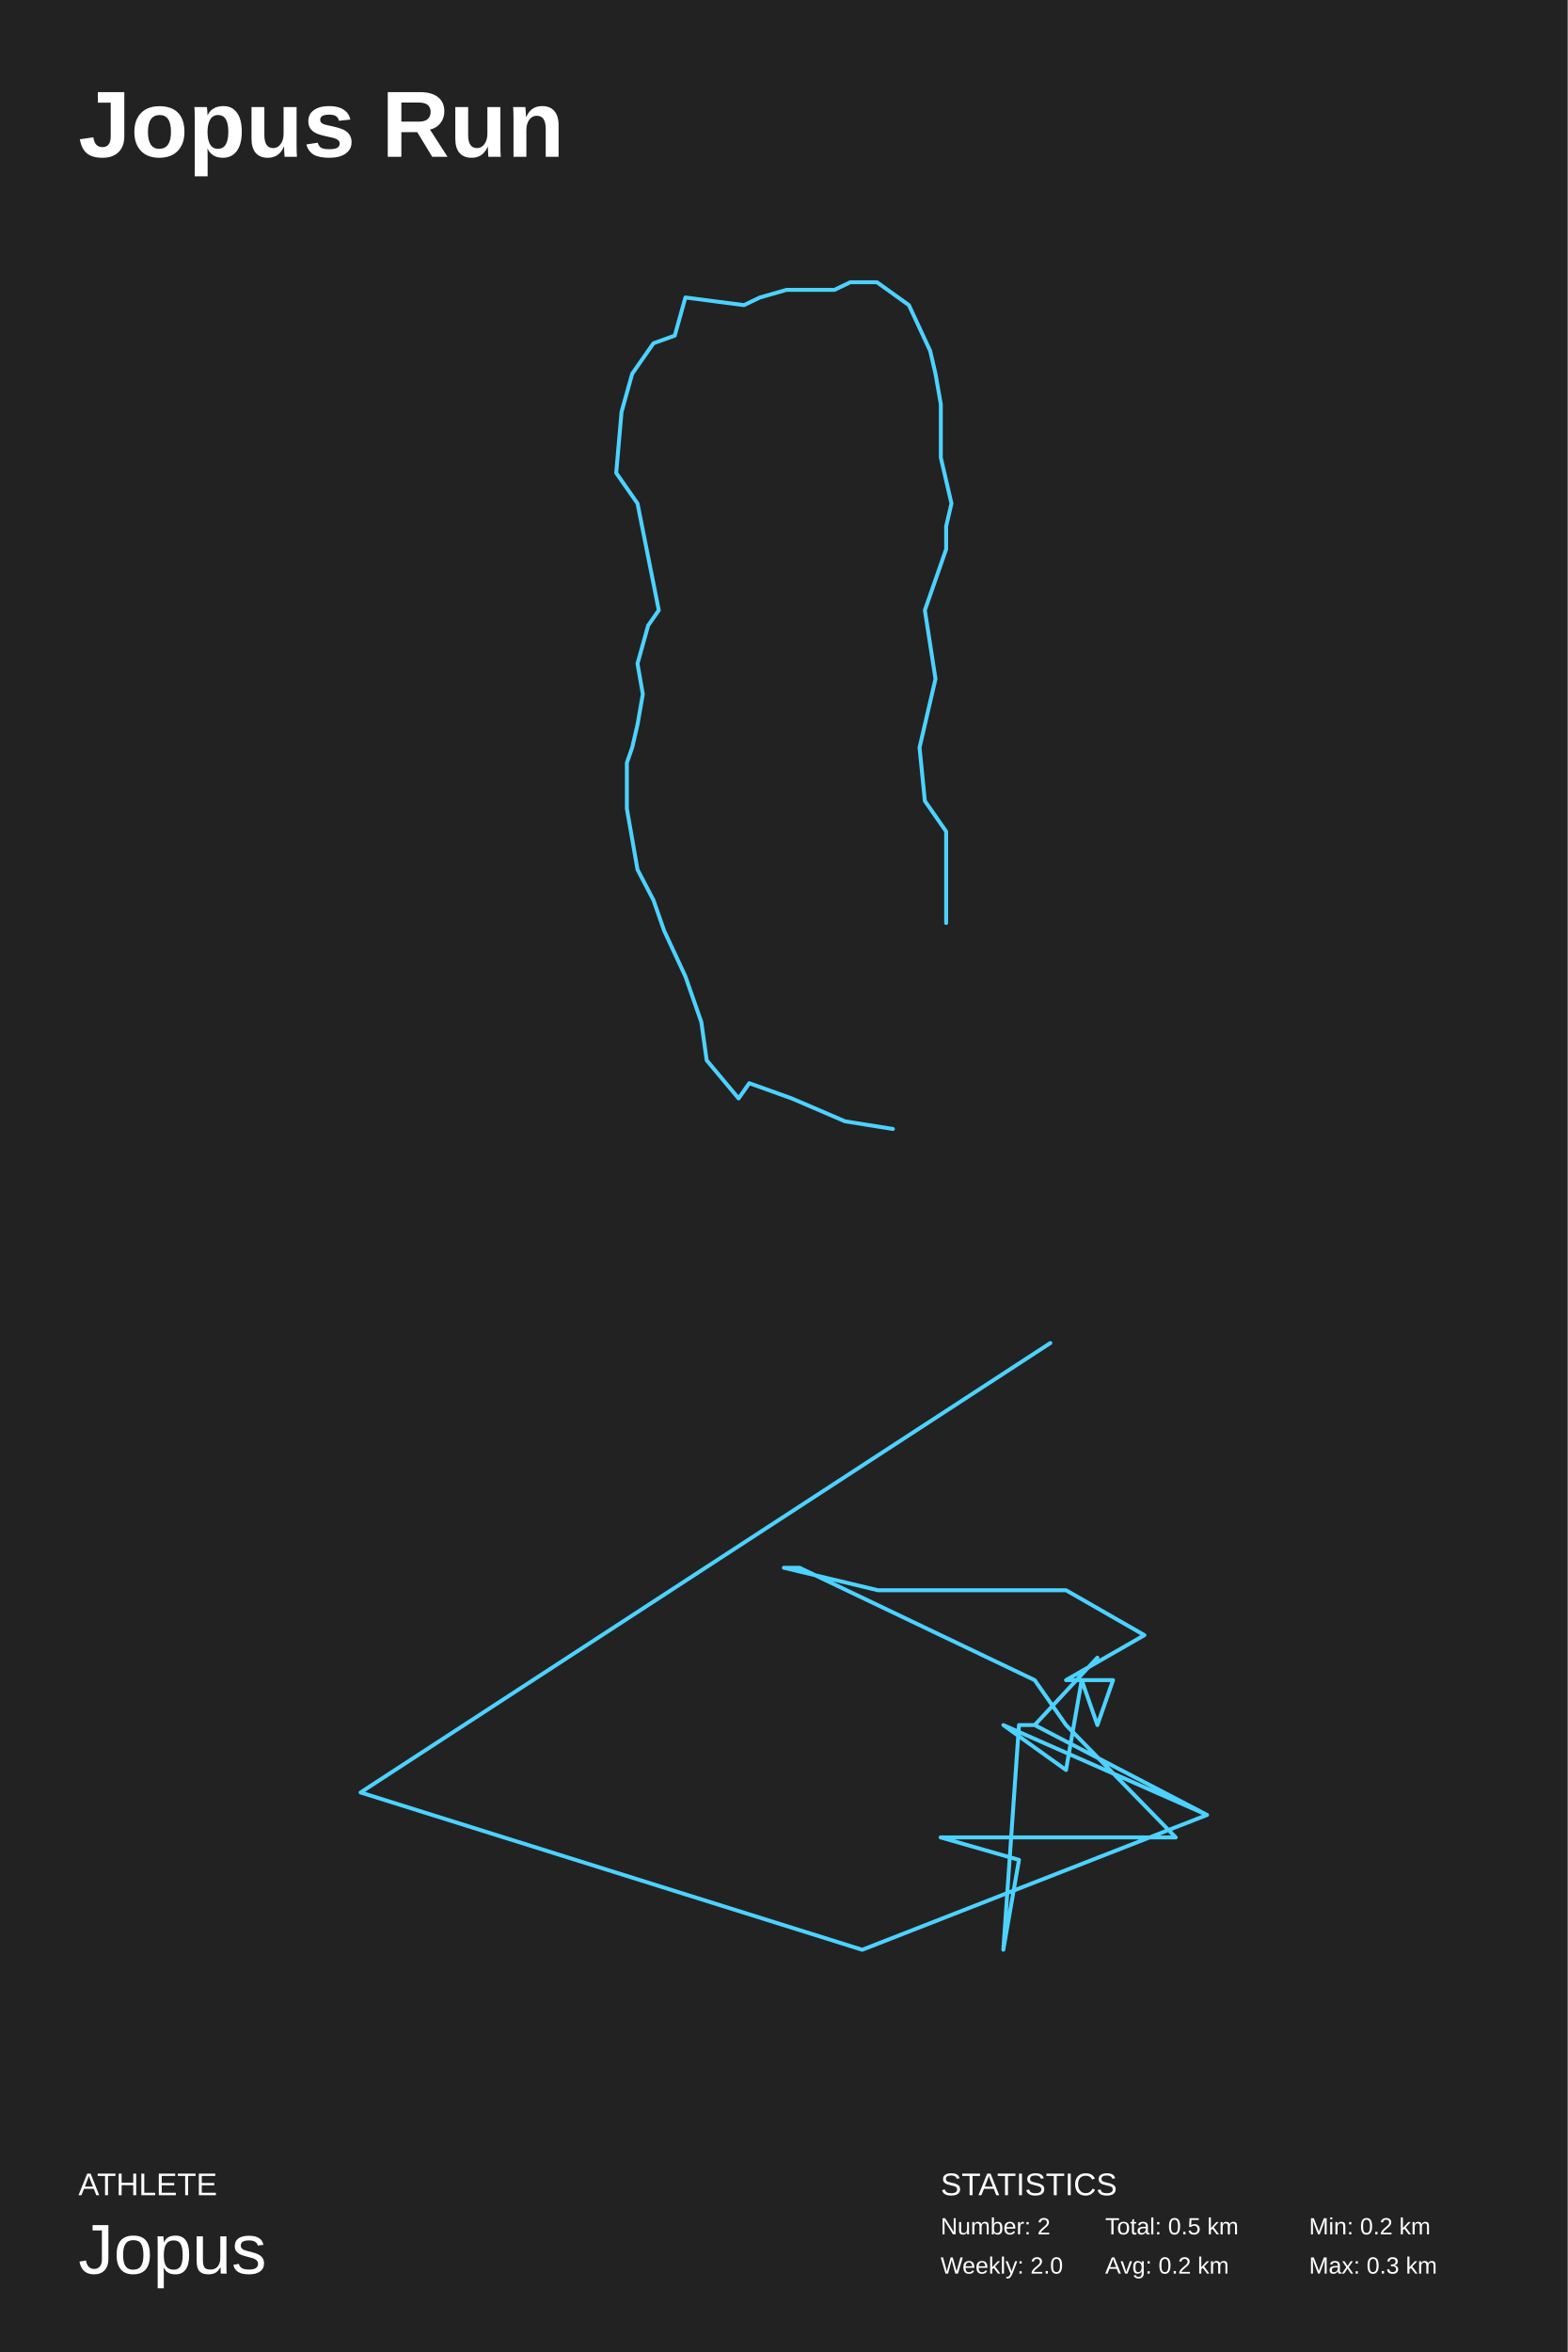
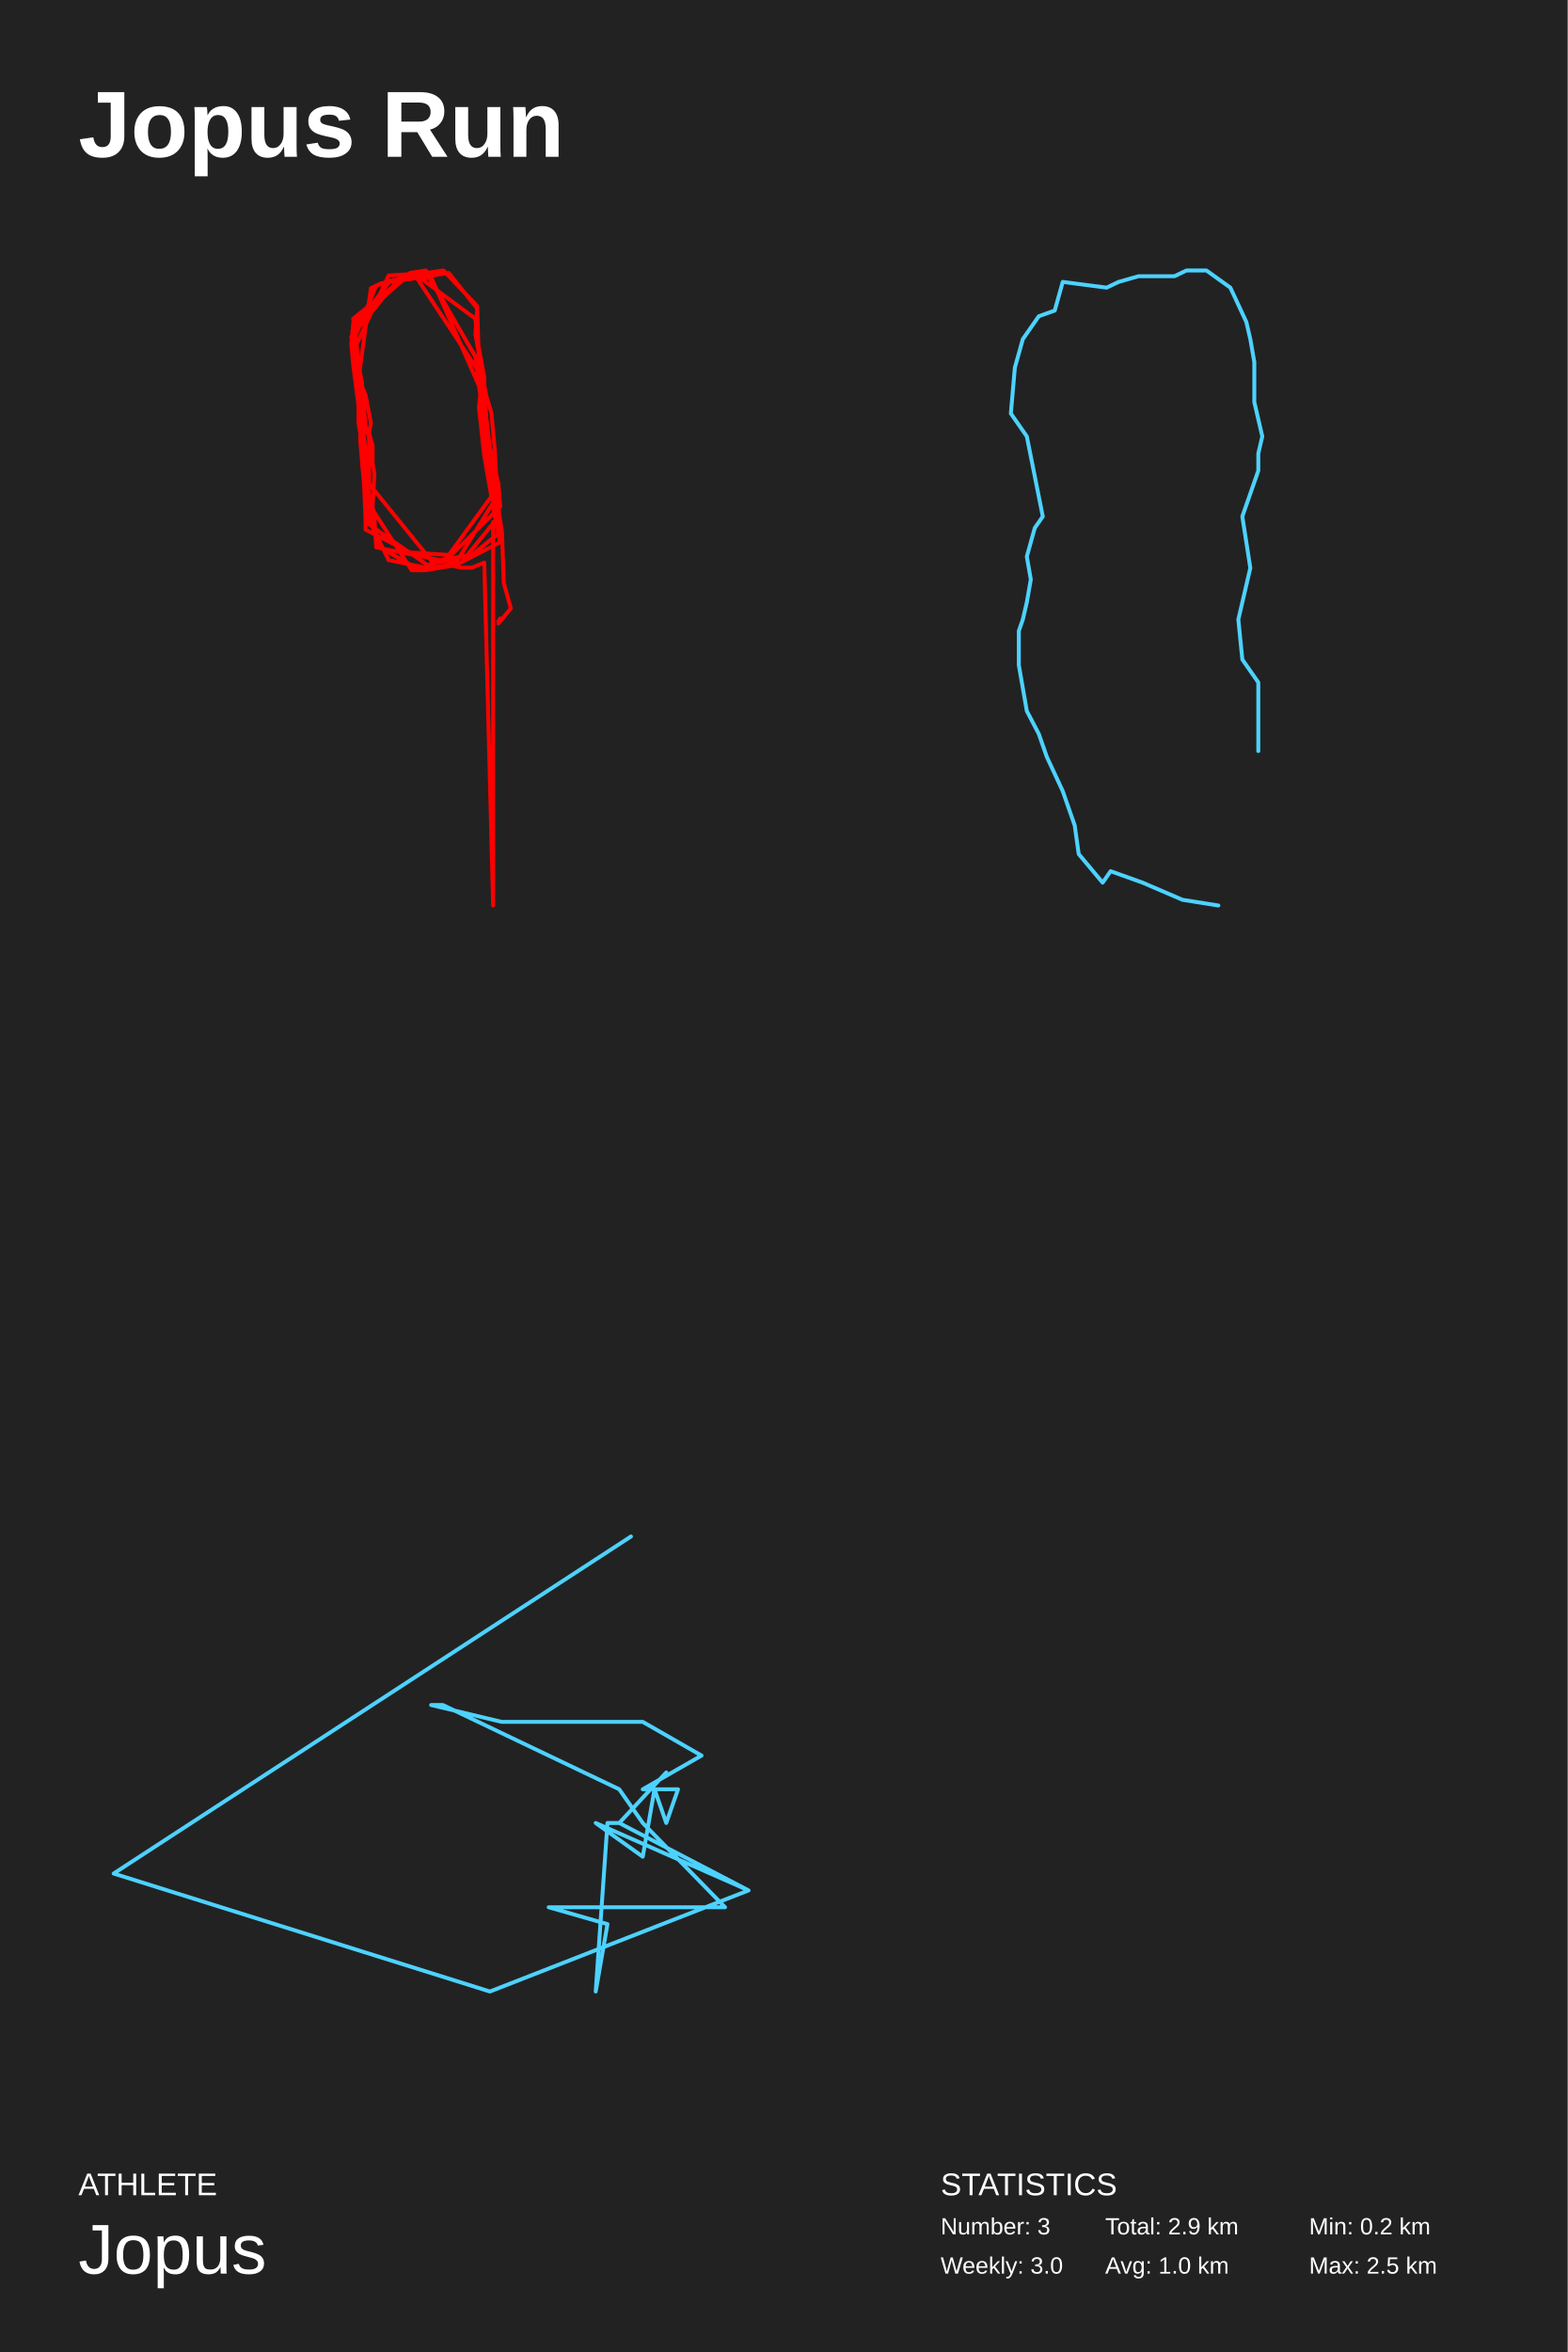
<svg xmlns="http://www.w3.org/2000/svg" baseProfile="full" height="300mm" version="1.1" viewBox="0,0,200,300" width="200mm">
  <defs />
  <rect fill="#222222" height="300" width="200" x="0" y="0" />
  <text fill="#FFFFFF" style="font-size:12px; font-family:Arial; font-weight:bold;" x="10" y="20">Jopus Run</text>
  <text fill="#FFFFFF" style="font-size:4px; font-family:Arial" x="10" y="280">ATHLETE</text>
  <text fill="#FFFFFF" style="font-size:9px; font-family:Arial" x="10" y="290">Jopus</text>
  <text fill="#FFFFFF" style="font-size:4px; font-family:Arial" x="120" y="280">STATISTICS</text>
-   <text fill="#FFFFFF" style="font-size:3px; font-family:Arial" x="120" y="285">Number: 2</text>
-   <text fill="#FFFFFF" style="font-size:3px; font-family:Arial" x="120" y="290">Weekly: 2.0</text>
-   <text fill="#FFFFFF" style="font-size:3px; font-family:Arial" x="141" y="285">Total: 0.5 km</text>
-   <text fill="#FFFFFF" style="font-size:3px; font-family:Arial" x="141" y="290">Avg: 0.2 km</text>
+   <text fill="#FFFFFF" style="font-size:3px; font-family:Arial" x="120" y="285">Number: 3</text>
+   <text fill="#FFFFFF" style="font-size:3px; font-family:Arial" x="120" y="290">Weekly: 3.0</text>
+   <text fill="#FFFFFF" style="font-size:3px; font-family:Arial" x="141" y="285">Total: 2.9 km</text>
+   <text fill="#FFFFFF" style="font-size:3px; font-family:Arial" x="141" y="290">Avg: 1.0 km</text>
  <text fill="#FFFFFF" style="font-size:3px; font-family:Arial" x="167" y="285">Min: 0.2 km</text>
-   <text fill="#FFFFFF" style="font-size:3px; font-family:Arial" x="167" y="290">Max: 0.3 km</text>
-   <polyline fill="none" points="120.706,117.73 120.706,106.054 117.991,102.162 117.312,95.352 119.348,86.595 117.991,77.838 119.348,73.946 120.706,70.054 120.706,67.135 121.385,64.216 120.027,58.379 120.027,51.568 119.348,47.676 118.669,44.757 115.954,38.919 111.881,36.0 108.486,36.0 106.449,36.973 104.413,36.973 103.055,36.973 101.697,36.973 100.339,36.973 96.945,37.946 94.908,38.919 87.441,37.946 86.083,42.811 83.367,43.784 80.652,47.676 79.294,52.541 78.615,60.325 81.331,64.216 84.046,77.838 83.367,78.811 82.688,79.784 81.331,84.649 82.009,88.541 81.331,92.433 80.652,95.352 79.973,97.298 79.973,103.135 80.652,107.027 81.331,110.919 83.367,114.811 84.725,118.703 86.083,121.622 87.441,124.541 89.477,130.378 90.156,135.243 94.229,140.108 95.587,138.162 101.018,140.108 107.807,143.027 113.917,144.0" stroke="#4DD2FF" stroke-linecap="round" stroke-linejoin="round" stroke-width="0.5" />
-   <polyline fill="none" points="154.0,231.497 128,220.032 128,220.032 128,220.032 128,220.032 128,220.032 128,220.032 128,220.032 128,220.032 128,220.032 128,220.032 128,220.032 128,220.032 128,220.032 128,220.032 128,220.032 128,220.032 136,225.765 136,225.765 138,214.3 140,220.032 142,214.3 136,214.3 136,214.3 146,208.567 136,202.834 112,202.834 100,199.968 102,199.968 102,199.968 102,199.968 102,199.968 132,214.3 132,214.3 136,220.032 136,220.032 136,220.032 136,220.032 136,220.032 136,220.032 136,220.032 136,220.032 136,220.032 136,220.032 136,220.032 136,220.032 136,220.032 136,220.032 136,220.032 136,220.032 136,220.032 136,220.032 150,234.364 130,234.364 120,234.364 130,237.23 128,248.695 130,220.032 132,220.032 140,211.433 132,220.032 154.0,231.497 154.0,231.497 154.0,231.497 154.0,231.497 154.0,231.497 154.0,231.497 154.0,231.497 110,248.695 46.0,228.631 134,171.305" stroke="#4DD2FF" stroke-linecap="round" stroke-linejoin="round" stroke-width="0.5" />
+   <text fill="#FFFFFF" style="font-size:3px; font-family:Arial" x="167" y="290">Max: 2.5 km</text>
+   <polyline fill="none" points="63.817,78.888 63.591,79.212 63.591,79.536 65.173,77.592 64.269,74.352 64.043,67.872 63.591,64.956 63.365,62.04 63.139,57.504 62.686,52.644 62.008,50.376 61.556,47.784 60.652,42.6 60.878,39.36 57.261,34.824 48.67,36.12 47.314,36.768 45.731,48.432 46.183,50.7 46.409,54.264 46.409,55.56 46.635,57.504 46.183,59.124 46.409,61.068 46.635,66.252 46.635,67.548 52.287,70.464 57.261,70.788 62.686,63.336 61.782,58.152 61.104,51.996 61.33,49.728 54.774,34.824 49.8,35.796 45.053,41.952 45.279,47.46 45.731,50.376 47.087,61.716 55.226,71.76 58.391,71.436 63.591,63.012 63.139,60.42 62.46,59.124 62.008,53.94 61.556,51.024 60.652,45.516 54.322,34.5 52.287,34.824 45.053,40.656 45.731,46.488 45.957,48.756 46.635,50.376 47.314,53.94 47.087,55.236 47.54,56.856 47.54,59.124 47.766,60.42 47.54,64.632 47.766,65.928 47.992,69.816 56.13,71.436 58.165,71.112 60.2,70.788 63.817,67.872 63.365,63.984 63.365,62.688 62.913,61.392 62.686,60.096 62.234,59.124 62.008,52.644 61.782,50.7 61.104,47.46 53.191,35.472 50.705,35.796 44.827,42.924 45.505,48.108 45.957,50.7 45.957,56.208 46.409,61.392 46.861,64.308 47.087,66.9 54.548,72.084 57.261,71.112 63.817,64.632 63.591,61.716 62.46,56.856 61.782,51.024 61.782,48.108 60.878,43.248 60.652,40.656 53.644,35.472 52.061,35.148 45.053,41.304 44.827,43.896 45.053,46.488 45.731,51.672 45.731,53.94 46.183,56.532 46.861,61.716 47.087,64.308 52.513,72.732 54.322,72.732 58.165,72.084 63.817,69.168 63.591,68.196 62.913,64.632 62.913,62.688 62.686,61.068 62.234,59.124 62.008,55.56 62.008,53.94 61.782,51.996 61.556,50.052 61.104,46.488 60.878,39.036 56.583,34.5 54.322,34.824 49.574,35.148 45.505,43.896 45.731,46.488 46.183,48.756 46.409,54.264 46.409,56.532 46.635,58.8 47.54,67.224 48.444,69.816 53.644,72.732 58.843,71.76 63.591,65.928 63.139,63.66 62.913,61.392 62.008,55.884 61.33,50.7 60.878,47.784 60.878,45.84 54.774,35.472 52.287,35.148 47.992,36.444 45.053,43.572 45.279,45.516 45.957,50.052 46.409,51.672 46.635,54.264 47.087,55.884 47.087,57.828 47.087,62.364 47.087,65.928 47.54,67.224 49.574,71.436 54.322,72.408 57.261,72.084 58.843,72.408 60.2,72.408 61.782,71.76 62.913,115.5 62.913,66.576" stroke="red" stroke-linecap="round" stroke-linejoin="round" stroke-width="0.5" />
+   <polyline fill="none" points="160.53,95.797 160.53,87.041 158.493,84.122 157.984,79.014 159.511,72.446 158.493,65.879 159.511,62.96 160.53,60.041 160.53,57.852 161.039,55.662 160.02,51.284 160.02,46.176 159.511,43.257 159.002,41.068 156.965,36.689 153.91,34.5 151.365,34.5 149.837,35.23 148.31,35.23 147.291,35.23 146.273,35.23 145.255,35.23 142.709,35.959 141.181,36.689 135.58,35.959 134.562,39.608 132.525,40.338 130.489,43.257 129.47,46.906 128.961,52.743 130.998,55.662 133.035,65.879 132.525,66.608 132.016,67.338 130.998,70.987 131.507,73.906 130.998,76.825 130.489,79.014 129.98,80.473 129.98,84.852 130.489,87.77 130.998,90.689 132.525,93.608 133.544,96.527 134.562,98.716 135.58,100.906 137.108,105.284 137.617,108.932 140.672,112.581 141.69,111.122 145.764,112.581 150.855,114.77 155.438,115.5" stroke="#4DD2FF" stroke-linecap="round" stroke-linejoin="round" stroke-width="0.5" />
+   <polyline fill="none" points="95.5,241.123 76.0,232.524 76.0,232.524 76.0,232.524 76.0,232.524 76.0,232.524 76.0,232.524 76.0,232.524 76.0,232.524 76.0,232.524 76.0,232.524 76.0,232.524 76.0,232.524 76.0,232.524 76.0,232.524 76.0,232.524 76.0,232.524 82.0,236.824 82.0,236.824 83.5,228.225 85.0,232.524 86.5,228.225 82.0,228.225 82.0,228.225 89.5,223.925 82.0,219.626 64,219.626 55.0,217.476 56.5,217.476 56.5,217.476 56.5,217.476 56.5,217.476 79.0,228.225 79.0,228.225 82.0,232.524 82.0,232.524 82.0,232.524 82.0,232.524 82.0,232.524 82.0,232.524 82.0,232.524 82.0,232.524 82.0,232.524 82.0,232.524 82.0,232.524 82.0,232.524 82.0,232.524 82.0,232.524 82.0,232.524 82.0,232.524 82.0,232.524 82.0,232.524 92.5,243.273 77.5,243.273 70.0,243.273 77.5,245.423 76.0,254.021 77.5,232.524 79.0,232.524 85.0,226.075 79.0,232.524 95.5,241.123 95.5,241.123 95.5,241.123 95.5,241.123 95.5,241.123 95.5,241.123 95.5,241.123 62.5,254.021 14.5,238.973 80.5,195.979" stroke="#4DD2FF" stroke-linecap="round" stroke-linejoin="round" stroke-width="0.5" />
</svg>
